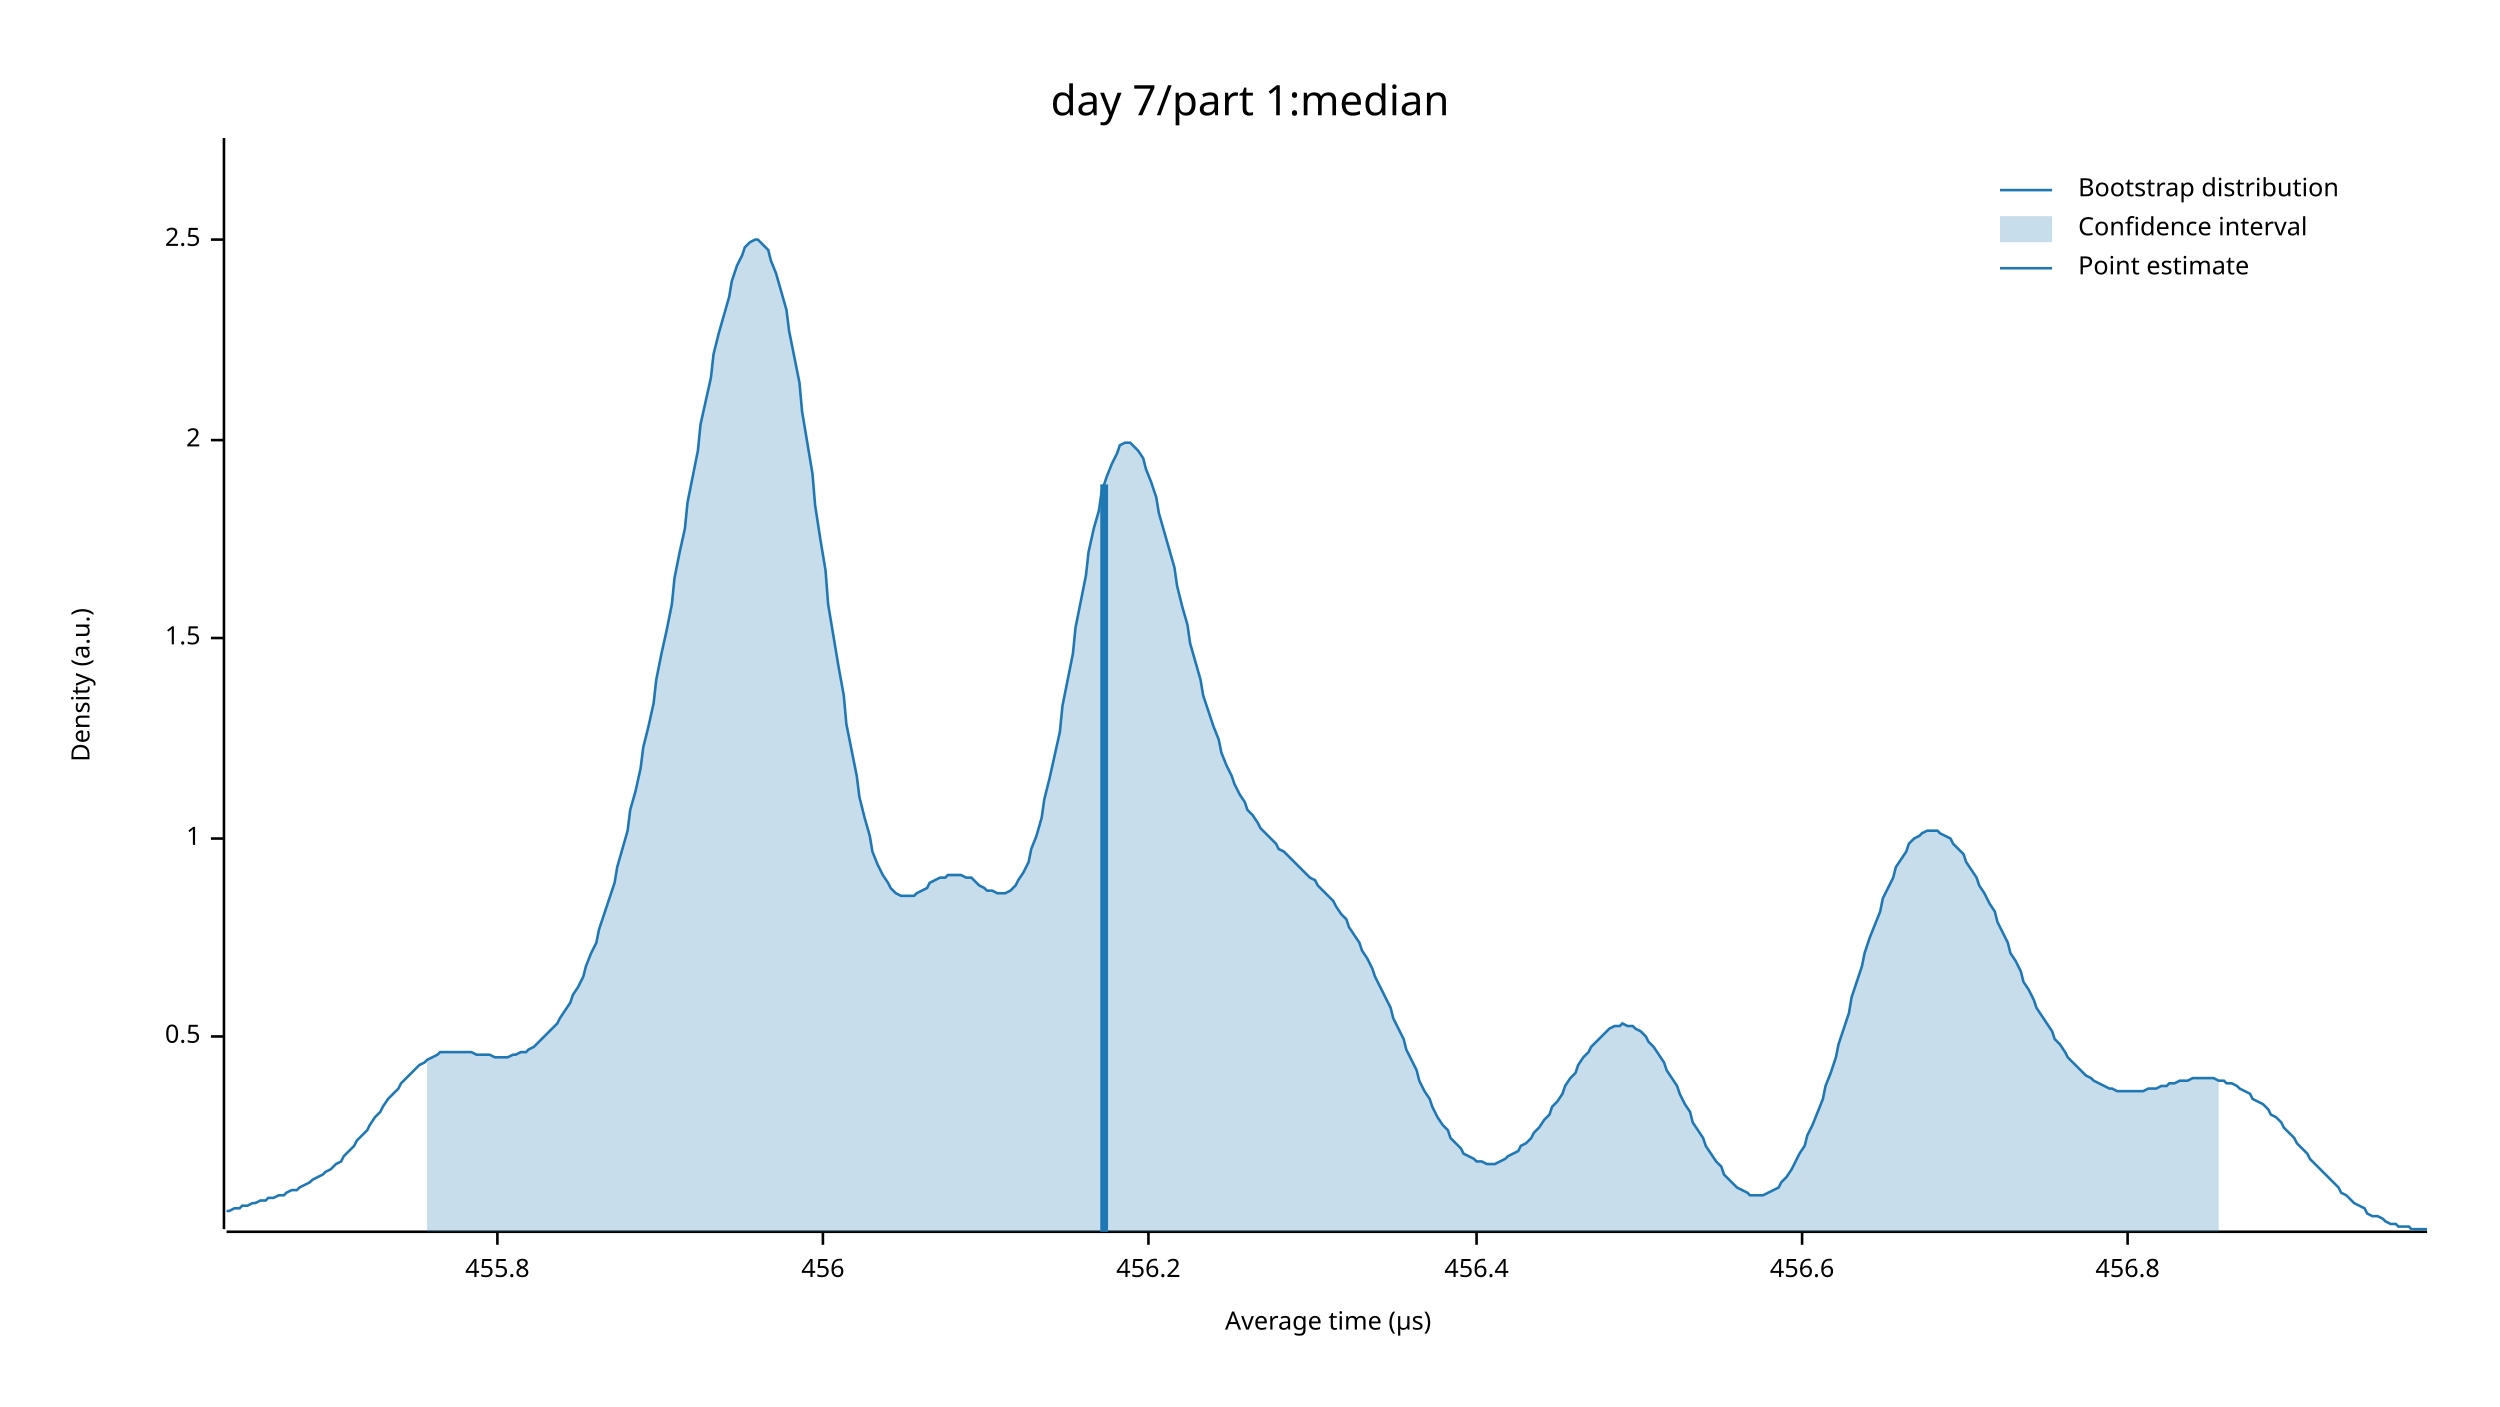
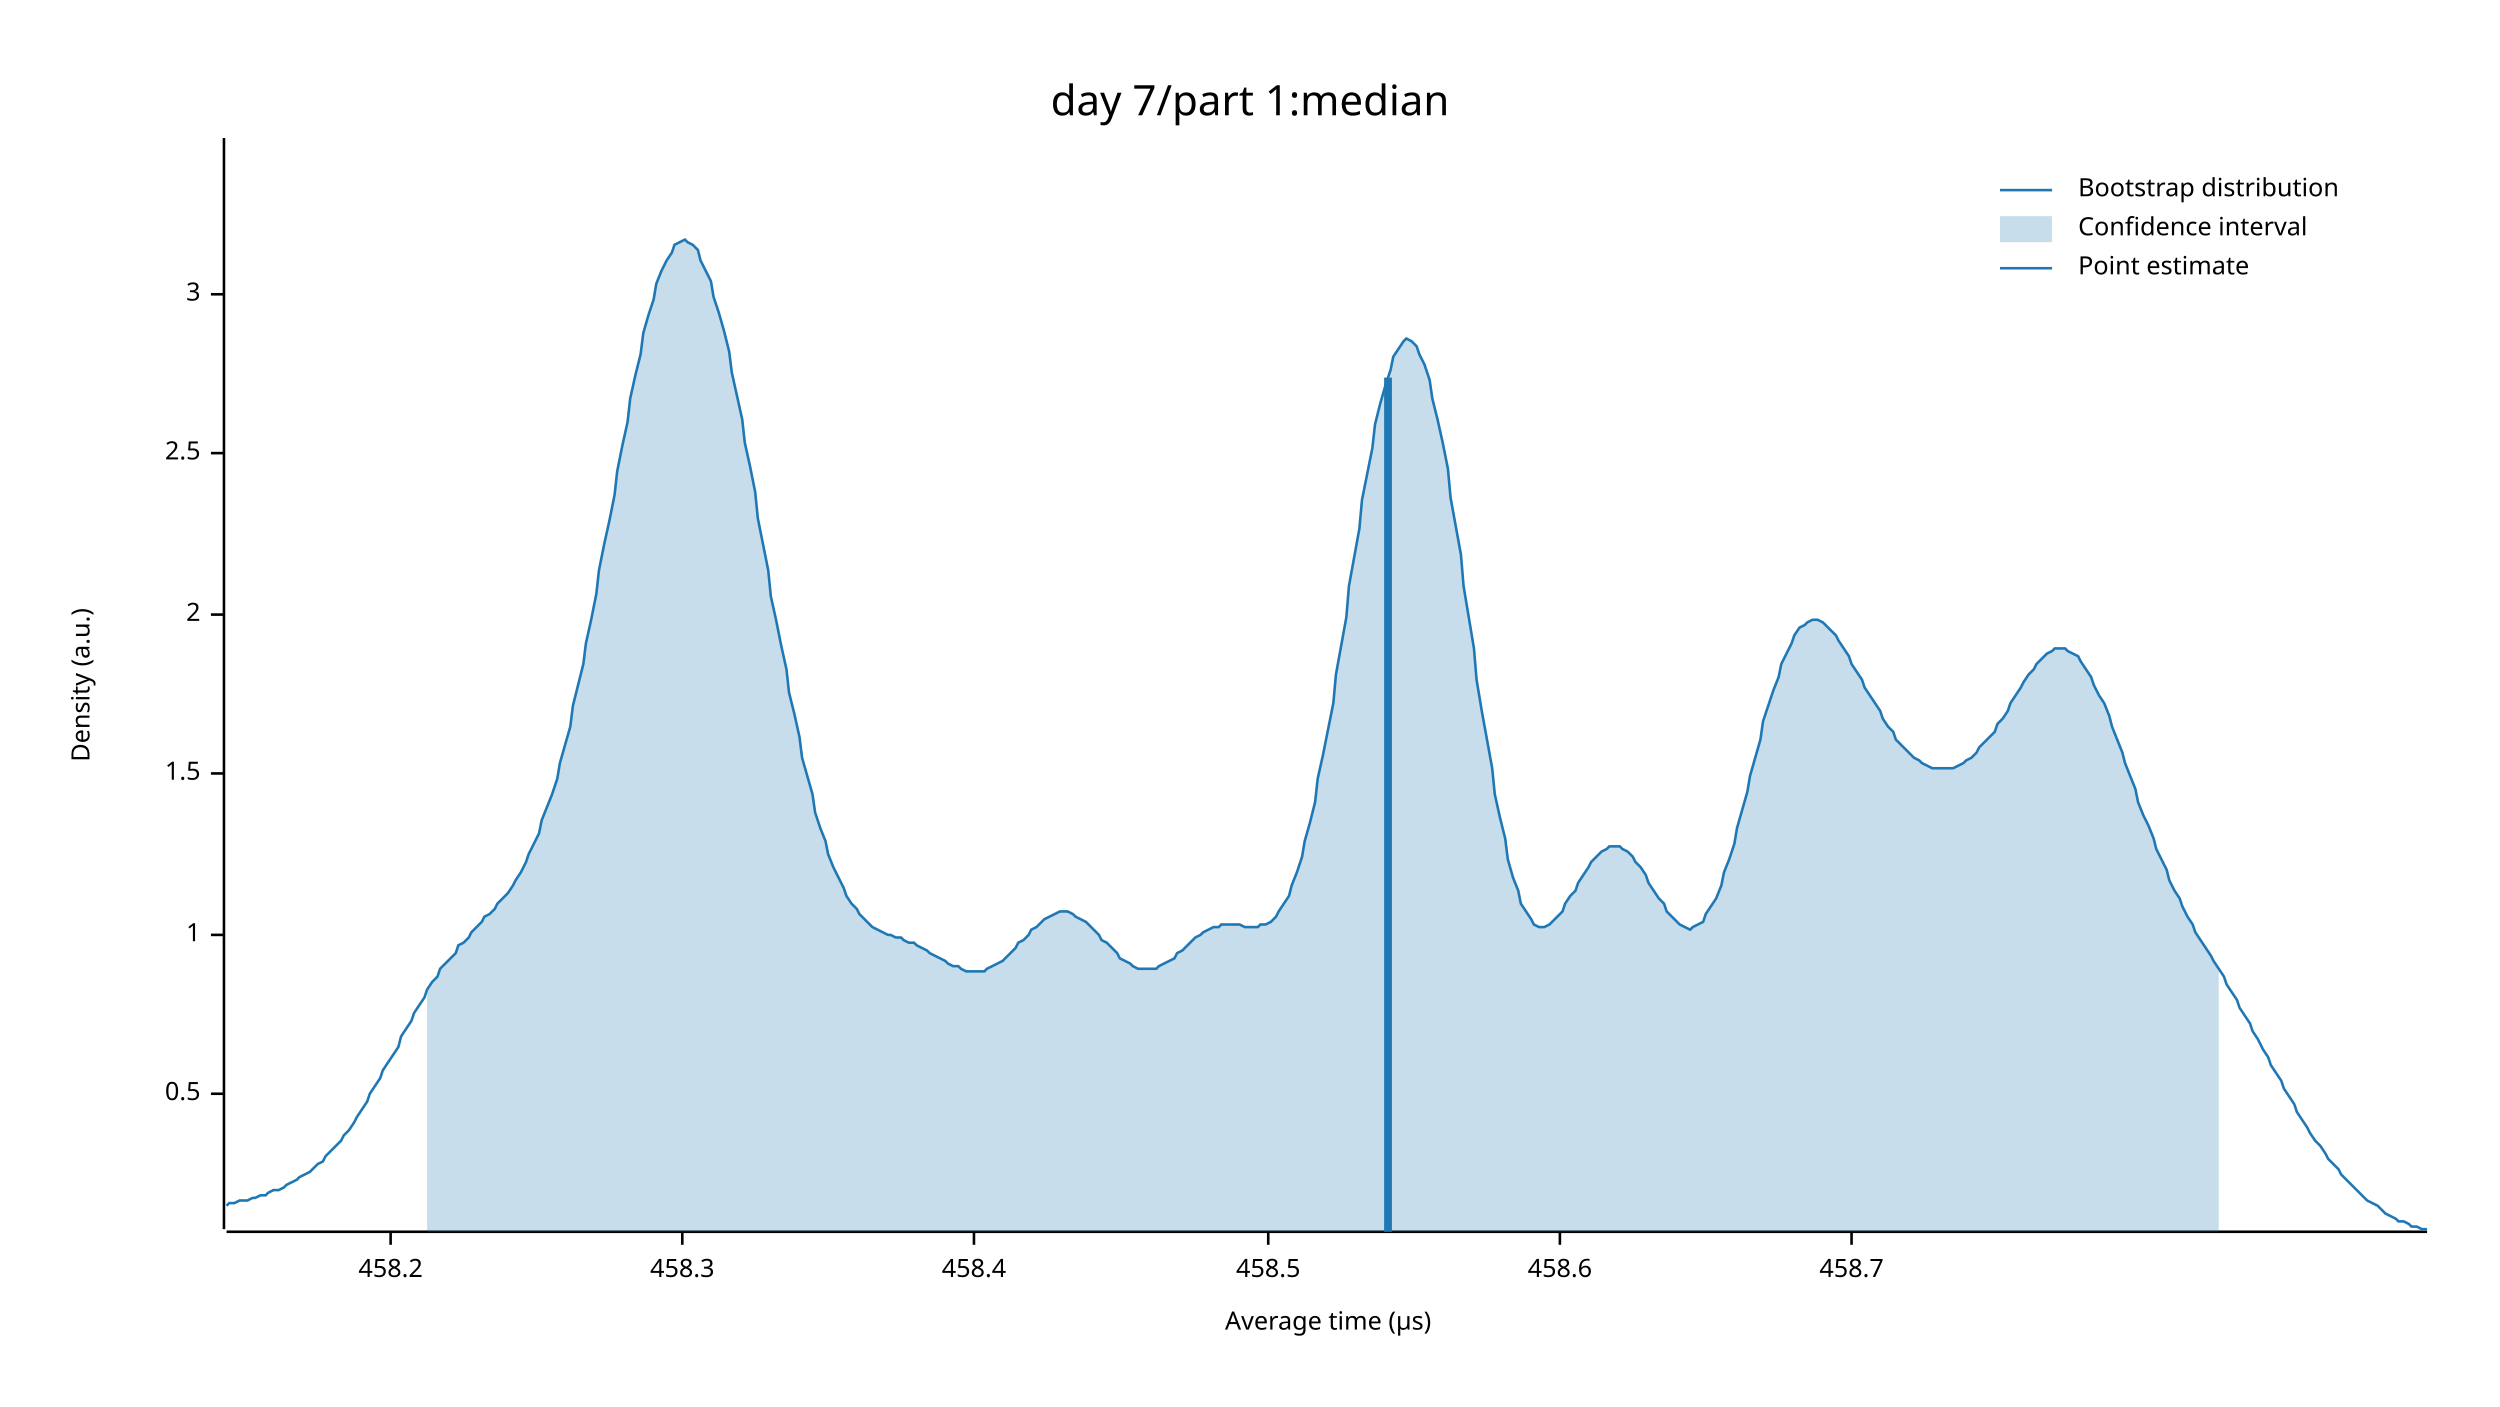
<svg xmlns="http://www.w3.org/2000/svg" width="960" height="540" viewBox="0 0 960 540">
  <text x="480" y="32" dy="0.76em" text-anchor="middle" font-family="sans-serif" font-size="16.129" opacity="1" fill="#000000">
day 7/part 1:median
</text>
  <text x="27" y="263" dy="0.76em" text-anchor="middle" font-family="sans-serif" font-size="9.677" opacity="1" fill="#000000" transform="rotate(270, 27, 263)">
Density (a.u.)
</text>
  <text x="510" y="513" dy="-0.5ex" text-anchor="middle" font-family="sans-serif" font-size="9.677" opacity="1" fill="#000000">
Average time (µs)
</text>
  <polyline fill="none" opacity="1" stroke="#000000" stroke-width="1" points="86,53 86,472 " />
-   <text x="77" y="398" dy="0.5ex" text-anchor="end" font-family="sans-serif" font-size="9.677" opacity="1" fill="#000000">
+   <text x="77" y="420" dy="0.5ex" text-anchor="end" font-family="sans-serif" font-size="9.677" opacity="1" fill="#000000">
0.5
</text>
-   <polyline fill="none" opacity="1" stroke="#000000" stroke-width="1" points="81,398 86,398 " />
-   <text x="77" y="322" dy="0.5ex" text-anchor="end" font-family="sans-serif" font-size="9.677" opacity="1" fill="#000000">
+   <polyline fill="none" opacity="1" stroke="#000000" stroke-width="1" points="81,420 86,420 " />
+   <text x="77" y="359" dy="0.5ex" text-anchor="end" font-family="sans-serif" font-size="9.677" opacity="1" fill="#000000">
1
</text>
-   <polyline fill="none" opacity="1" stroke="#000000" stroke-width="1" points="81,322 86,322 " />
-   <text x="77" y="245" dy="0.5ex" text-anchor="end" font-family="sans-serif" font-size="9.677" opacity="1" fill="#000000">
+   <polyline fill="none" opacity="1" stroke="#000000" stroke-width="1" points="81,359 86,359 " />
+   <text x="77" y="297" dy="0.5ex" text-anchor="end" font-family="sans-serif" font-size="9.677" opacity="1" fill="#000000">
1.5
</text>
-   <polyline fill="none" opacity="1" stroke="#000000" stroke-width="1" points="81,245 86,245 " />
-   <text x="77" y="169" dy="0.5ex" text-anchor="end" font-family="sans-serif" font-size="9.677" opacity="1" fill="#000000">
+   <polyline fill="none" opacity="1" stroke="#000000" stroke-width="1" points="81,297 86,297 " />
+   <text x="77" y="236" dy="0.5ex" text-anchor="end" font-family="sans-serif" font-size="9.677" opacity="1" fill="#000000">
2
</text>
-   <polyline fill="none" opacity="1" stroke="#000000" stroke-width="1" points="81,169 86,169 " />
-   <text x="77" y="92" dy="0.5ex" text-anchor="end" font-family="sans-serif" font-size="9.677" opacity="1" fill="#000000">
+   <polyline fill="none" opacity="1" stroke="#000000" stroke-width="1" points="81,236 86,236 " />
+   <text x="77" y="174" dy="0.5ex" text-anchor="end" font-family="sans-serif" font-size="9.677" opacity="1" fill="#000000">
2.5
</text>
-   <polyline fill="none" opacity="1" stroke="#000000" stroke-width="1" points="81,92 86,92 " />
+   <polyline fill="none" opacity="1" stroke="#000000" stroke-width="1" points="81,174 86,174 " />
+   <text x="77" y="113" dy="0.5ex" text-anchor="end" font-family="sans-serif" font-size="9.677" opacity="1" fill="#000000">
+ 3
+ </text>
+   <polyline fill="none" opacity="1" stroke="#000000" stroke-width="1" points="81,113 86,113 " />
  <polyline fill="none" opacity="1" stroke="#000000" stroke-width="1" points="87,473 932,473 " />
-   <text x="191" y="483" dy="0.76em" text-anchor="middle" font-family="sans-serif" font-size="9.677" opacity="1" fill="#000000">
- 455.8
+   <text x="150" y="483" dy="0.76em" text-anchor="middle" font-family="sans-serif" font-size="9.677" opacity="1" fill="#000000">
+ 458.2
</text>
-   <polyline fill="none" opacity="1" stroke="#000000" stroke-width="1" points="191,473 191,478 " />
-   <text x="316" y="483" dy="0.76em" text-anchor="middle" font-family="sans-serif" font-size="9.677" opacity="1" fill="#000000">
- 456
+   <polyline fill="none" opacity="1" stroke="#000000" stroke-width="1" points="150,473 150,478 " />
+   <text x="262" y="483" dy="0.76em" text-anchor="middle" font-family="sans-serif" font-size="9.677" opacity="1" fill="#000000">
+ 458.3
</text>
-   <polyline fill="none" opacity="1" stroke="#000000" stroke-width="1" points="316,473 316,478 " />
-   <text x="441" y="483" dy="0.76em" text-anchor="middle" font-family="sans-serif" font-size="9.677" opacity="1" fill="#000000">
- 456.2
+   <polyline fill="none" opacity="1" stroke="#000000" stroke-width="1" points="262,473 262,478 " />
+   <text x="374" y="483" dy="0.76em" text-anchor="middle" font-family="sans-serif" font-size="9.677" opacity="1" fill="#000000">
+ 458.4
</text>
-   <polyline fill="none" opacity="1" stroke="#000000" stroke-width="1" points="441,473 441,478 " />
-   <text x="567" y="483" dy="0.76em" text-anchor="middle" font-family="sans-serif" font-size="9.677" opacity="1" fill="#000000">
- 456.4
+   <polyline fill="none" opacity="1" stroke="#000000" stroke-width="1" points="374,473 374,478 " />
+   <text x="487" y="483" dy="0.76em" text-anchor="middle" font-family="sans-serif" font-size="9.677" opacity="1" fill="#000000">
+ 458.5
</text>
-   <polyline fill="none" opacity="1" stroke="#000000" stroke-width="1" points="567,473 567,478 " />
-   <text x="692" y="483" dy="0.76em" text-anchor="middle" font-family="sans-serif" font-size="9.677" opacity="1" fill="#000000">
- 456.6
+   <polyline fill="none" opacity="1" stroke="#000000" stroke-width="1" points="487,473 487,478 " />
+   <text x="599" y="483" dy="0.76em" text-anchor="middle" font-family="sans-serif" font-size="9.677" opacity="1" fill="#000000">
+ 458.6
</text>
-   <polyline fill="none" opacity="1" stroke="#000000" stroke-width="1" points="692,473 692,478 " />
-   <text x="817" y="483" dy="0.76em" text-anchor="middle" font-family="sans-serif" font-size="9.677" opacity="1" fill="#000000">
- 456.8
+   <polyline fill="none" opacity="1" stroke="#000000" stroke-width="1" points="599,473 599,478 " />
+   <text x="711" y="483" dy="0.76em" text-anchor="middle" font-family="sans-serif" font-size="9.677" opacity="1" fill="#000000">
+ 458.7
</text>
-   <polyline fill="none" opacity="1" stroke="#000000" stroke-width="1" points="817,473 817,478 " />
-   <polyline fill="none" opacity="1" stroke="#1F78B4" stroke-width="1" points="87,465 88,465 90,464 92,464 93,463 95,463 97,462 98,462 100,461 102,461 103,460 105,460 107,459 109,459 110,458 112,457 114,457 115,456 117,455 119,454 120,453 122,452 124,451 125,450 127,449 129,447 131,446 132,444 134,442 136,440 137,438 139,436 141,434 142,432 144,429 146,427 147,425 149,422 151,420 153,418 154,416 156,414 158,412 159,411 161,409 163,408 164,407 166,406 168,405 169,404 171,404 173,404 175,404 176,404 178,404 180,404 181,404 183,405 185,405 186,405 188,405 190,406 191,406 193,406 195,406 197,405 198,405 200,404 202,404 203,403 205,402 207,400 208,399 210,397 212,395 214,393 215,391 217,388 219,385 220,382 222,379 224,375 225,371 227,366 229,362 230,357 232,351 234,345 236,339 237,333 239,326 241,319 242,311 244,304 246,295 247,287 249,279 251,270 252,261 254,251 256,242 258,232 259,222 261,212 263,203 264,193 266,183 268,173 269,163 271,154 273,145 274,136 276,128 278,121 280,114 281,108 283,102 285,98 286,95 288,93 290,92 291,92 293,94 295,96 296,100 298,105 300,112 302,119 303,127 305,137 307,147 308,158 310,170 312,182 313,194 315,207 317,219 318,232 320,244 322,256 324,267 325,278 327,288 329,298 330,306 332,314 334,321 335,327 337,332 339,336 341,339 342,341 344,343 346,344 347,344 349,344 351,344 352,343 354,342 356,341 357,339 359,338 361,337 363,337 364,336 366,336 368,336 369,336 371,337 373,337 374,338 376,340 378,341 379,342 381,342 383,343 385,343 386,343 388,342 390,340 391,338 393,335 395,331 396,326 398,321 400,314 401,307 403,299 405,290 407,281 408,271 410,261 412,251 413,241 415,231 417,221 418,212 420,203 422,196 423,189 425,183 427,178 429,174 430,171 432,170 434,170 435,171 437,173 439,176 440,180 442,185 444,191 445,197 447,204 449,211 451,218 452,225 454,233 456,240 457,247 459,254 461,261 462,267 464,273 466,279 468,284 469,289 471,294 473,298 474,301 476,305 478,308 479,311 481,313 483,316 484,318 486,320 488,322 490,324 491,326 493,327 495,329 496,330 498,332 500,334 501,335 503,337 505,338 506,340 508,342 510,344 512,346 513,348 515,351 517,353 518,356 520,359 522,362 523,365 525,368 527,372 528,375 530,379 532,383 534,387 535,391 537,395 539,399 540,403 542,407 544,411 545,415 547,419 549,422 550,425 552,429 554,432 556,434 557,437 559,439 561,441 562,443 564,444 566,445 567,446 569,446 571,447 573,447 574,447 576,446 578,445 579,444 581,443 583,442 584,440 586,439 588,437 589,435 591,433 593,430 595,428 596,425 598,423 600,420 601,417 603,414 605,412 606,409 608,406 610,404 611,402 613,400 615,398 617,396 618,395 620,394 622,394 623,393 625,394 627,394 628,395 630,396 632,398 633,400 635,402 637,405 639,408 640,411 642,414 644,417 645,420 647,424 649,427 650,431 652,434 654,437 655,440 657,443 659,446 661,448 662,451 664,453 666,455 667,456 669,457 671,458 672,459 674,459 676,459 677,459 679,458 681,457 683,456 684,454 686,452 688,449 689,447 691,443 693,440 694,436 696,432 698,427 700,422 701,417 703,412 705,406 706,401 708,395 710,389 711,383 713,377 715,371 716,366 718,360 720,355 722,350 723,345 725,341 727,337 728,333 730,330 732,327 733,324 735,322 737,321 738,320 740,319 742,319 744,319 745,320 747,321 749,322 750,324 752,326 754,328 755,331 757,334 759,337 760,340 762,343 764,347 766,350 767,354 769,358 771,362 772,366 774,369 776,373 777,377 779,380 781,384 782,387 784,390 786,393 788,396 789,399 791,401 793,404 794,406 796,408 798,410 799,411 801,413 803,414 804,415 806,416 808,417 810,418 811,418 813,419 815,419 816,419 818,419 820,419 821,419 823,419 825,418 827,418 828,418 830,417 832,417 833,416 835,416 837,415 838,415 840,415 842,414 843,414 845,414 847,414 849,414 850,414 852,415 854,415 855,416 857,416 859,417 860,418 862,419 864,420 865,422 867,423 869,424 871,426 872,428 874,429 876,431 877,433 879,435 881,437 882,439 884,441 886,443 887,445 889,447 891,449 893,451 894,452 896,454 898,456 899,458 901,459 903,461 904,462 906,463 908,464 909,466 911,467 913,467 915,468 916,469 918,470 920,470 921,471 923,471 925,471 926,472 928,472 930,472 932,472 " />
-   <polygon opacity="0.25" fill="#1F78B4" points="164,407 166,406 168,405 169,404 171,404 173,404 175,404 176,404 178,404 180,404 181,404 183,405 185,405 186,405 188,405 190,406 191,406 193,406 195,406 197,405 198,405 200,404 202,404 203,403 205,402 207,400 208,399 210,397 212,395 214,393 215,391 217,388 219,385 220,382 222,379 224,375 225,371 227,366 229,362 230,357 232,351 234,345 236,339 237,333 239,326 241,319 242,311 244,304 246,295 247,287 249,279 251,270 252,261 254,251 256,242 258,232 259,222 261,212 263,203 264,193 266,183 268,173 269,163 271,154 273,145 274,136 276,128 278,121 280,114 281,108 283,102 285,98 286,95 288,93 290,92 291,92 293,94 295,96 296,100 298,105 300,112 302,119 303,127 305,137 307,147 308,158 310,170 312,182 313,194 315,207 317,219 318,232 320,244 322,256 324,267 325,278 327,288 329,298 330,306 332,314 334,321 335,327 337,332 339,336 341,339 342,341 344,343 346,344 347,344 349,344 351,344 352,343 354,342 356,341 357,339 359,338 361,337 363,337 364,336 366,336 368,336 369,336 371,337 373,337 374,338 376,340 378,341 379,342 381,342 383,343 385,343 386,343 388,342 390,340 391,338 393,335 395,331 396,326 398,321 400,314 401,307 403,299 405,290 407,281 408,271 410,261 412,251 413,241 415,231 417,221 418,212 420,203 422,196 423,189 425,183 427,178 429,174 430,171 432,170 434,170 435,171 437,173 439,176 440,180 442,185 444,191 445,197 447,204 449,211 451,218 452,225 454,233 456,240 457,247 459,254 461,261 462,267 464,273 466,279 468,284 469,289 471,294 473,298 474,301 476,305 478,308 479,311 481,313 483,316 484,318 486,320 488,322 490,324 491,326 493,327 495,329 496,330 498,332 500,334 501,335 503,337 505,338 506,340 508,342 510,344 512,346 513,348 515,351 517,353 518,356 520,359 522,362 523,365 525,368 527,372 528,375 530,379 532,383 534,387 535,391 537,395 539,399 540,403 542,407 544,411 545,415 547,419 549,422 550,425 552,429 554,432 556,434 557,437 559,439 561,441 562,443 564,444 566,445 567,446 569,446 571,447 573,447 574,447 576,446 578,445 579,444 581,443 583,442 584,440 586,439 588,437 589,435 591,433 593,430 595,428 596,425 598,423 600,420 601,417 603,414 605,412 606,409 608,406 610,404 611,402 613,400 615,398 617,396 618,395 620,394 622,394 623,393 625,394 627,394 628,395 630,396 632,398 633,400 635,402 637,405 639,408 640,411 642,414 644,417 645,420 647,424 649,427 650,431 652,434 654,437 655,440 657,443 659,446 661,448 662,451 664,453 666,455 667,456 669,457 671,458 672,459 674,459 676,459 677,459 679,458 681,457 683,456 684,454 686,452 688,449 689,447 691,443 693,440 694,436 696,432 698,427 700,422 701,417 703,412 705,406 706,401 708,395 710,389 711,383 713,377 715,371 716,366 718,360 720,355 722,350 723,345 725,341 727,337 728,333 730,330 732,327 733,324 735,322 737,321 738,320 740,319 742,319 744,319 745,320 747,321 749,322 750,324 752,326 754,328 755,331 757,334 759,337 760,340 762,343 764,347 766,350 767,354 769,358 771,362 772,366 774,369 776,373 777,377 779,380 781,384 782,387 784,390 786,393 788,396 789,399 791,401 793,404 794,406 796,408 798,410 799,411 801,413 803,414 804,415 806,416 808,417 810,418 811,418 813,419 815,419 816,419 818,419 820,419 821,419 823,419 825,418 827,418 828,418 830,417 832,417 833,416 835,416 837,415 838,415 840,415 842,414 843,414 845,414 847,414 849,414 850,414 852,415 852,473 164,473 " />
-   <polyline fill="none" opacity="1" stroke="#1F78B4" stroke-width="3" points="424,473 424,186 " />
+   <polyline fill="none" opacity="1" stroke="#000000" stroke-width="1" points="711,473 711,478 " />
+   <polyline fill="none" opacity="1" stroke="#1F78B4" stroke-width="1" points="87,463 88,462 90,462 92,461 93,461 95,461 97,460 98,460 100,459 102,459 103,458 105,457 107,457 109,456 110,455 112,454 114,453 115,452 117,451 119,450 120,449 122,447 124,446 125,444 127,442 129,440 131,438 132,436 134,434 136,431 137,429 139,426 141,423 142,420 144,417 146,414 147,411 149,408 151,405 153,402 154,398 156,395 158,392 159,389 161,386 163,383 164,380 166,377 168,375 169,372 171,370 173,368 175,366 176,363 178,362 180,360 181,358 183,356 185,354 186,352 188,351 190,349 191,347 193,345 195,343 197,340 198,338 200,335 202,331 203,328 205,324 207,320 208,315 210,310 212,305 214,299 215,293 217,286 219,279 220,271 222,263 224,255 225,247 227,238 229,228 230,219 232,209 234,200 236,190 237,181 239,171 241,162 242,153 244,144 246,136 247,128 249,121 251,115 252,109 254,104 256,100 258,97 259,94 261,93 263,92 264,93 266,94 268,96 269,100 271,104 273,108 274,114 276,120 278,127 280,135 281,143 283,152 285,161 286,170 288,179 290,189 291,199 293,209 295,219 296,229 298,238 300,248 302,257 303,266 305,274 307,283 308,291 310,298 312,305 313,312 315,318 317,323 318,328 320,333 322,337 324,341 325,344 327,347 329,349 330,351 332,353 334,355 335,356 337,357 339,358 341,359 342,359 344,360 346,360 347,361 349,362 351,362 352,363 354,364 356,365 357,366 359,367 361,368 363,369 364,370 366,371 368,371 369,372 371,373 373,373 374,373 376,373 378,373 379,372 381,371 383,370 385,369 386,368 388,366 390,364 391,362 393,361 395,359 396,357 398,356 400,354 401,353 403,352 405,351 407,350 408,350 410,350 412,351 413,352 415,353 417,354 418,355 420,357 422,359 423,361 425,362 427,364 429,366 430,368 432,369 434,370 435,371 437,372 439,372 440,372 442,372 444,372 445,371 447,370 449,369 451,368 452,366 454,365 456,363 457,362 459,360 461,359 462,358 464,357 466,356 468,356 469,355 471,355 473,355 474,355 476,355 478,356 479,356 481,356 483,356 484,355 486,355 488,354 490,352 491,350 493,347 495,344 496,340 498,335 500,329 501,323 503,316 505,308 506,299 508,290 510,280 512,270 513,259 515,248 517,237 518,225 520,214 522,203 523,192 525,182 527,172 528,163 530,155 532,148 534,142 535,137 537,134 539,131 540,130 542,131 544,133 545,136 547,140 549,146 550,153 552,161 554,170 556,180 557,191 559,202 561,213 562,225 564,237 566,249 567,261 569,273 571,284 573,295 574,305 576,314 578,322 579,330 581,337 583,342 584,347 586,350 588,353 589,355 591,356 593,356 595,355 596,354 598,352 600,350 601,347 603,344 605,342 606,339 608,336 610,333 611,331 613,329 615,327 617,326 618,325 620,325 622,325 623,326 625,327 627,329 628,331 630,333 632,336 633,339 635,342 637,345 639,347 640,350 642,352 644,354 645,355 647,356 649,357 650,356 652,355 654,354 655,351 657,348 659,345 661,340 662,335 664,330 666,324 667,318 669,311 671,304 672,298 674,291 676,284 677,277 679,271 681,265 683,260 684,255 686,251 688,247 689,244 691,241 693,240 694,239 696,238 698,238 700,239 701,240 703,242 705,244 706,246 708,249 710,252 711,255 713,258 715,261 716,264 718,267 720,270 722,273 723,276 725,279 727,281 728,284 730,286 732,288 733,289 735,291 737,292 738,293 740,294 742,295 744,295 745,295 747,295 749,295 750,295 752,294 754,293 755,292 757,291 759,289 760,287 762,285 764,283 766,281 767,278 769,276 771,273 772,270 774,267 776,264 777,262 779,259 781,257 782,255 784,253 786,251 788,250 789,249 791,249 793,249 794,250 796,251 798,252 799,254 801,257 803,260 804,263 806,267 808,270 810,275 811,279 813,284 815,289 816,293 818,298 820,303 821,308 823,313 825,317 827,322 828,326 830,330 832,334 833,338 835,342 837,345 838,348 840,352 842,355 843,358 845,361 847,364 849,367 850,369 852,372 854,375 855,378 857,381 859,384 860,387 862,390 864,393 865,396 867,399 869,403 871,406 872,409 874,412 876,415 877,418 879,421 881,424 882,427 884,430 886,433 887,435 889,438 891,440 893,443 894,445 896,447 898,449 899,451 901,453 903,455 904,456 906,458 908,460 909,461 911,462 913,463 915,465 916,466 918,467 920,468 921,469 923,469 925,470 926,471 928,471 930,472 932,472 " />
+   <polygon opacity="0.25" fill="#1F78B4" points="164,380 166,377 168,375 169,372 171,370 173,368 175,366 176,363 178,362 180,360 181,358 183,356 185,354 186,352 188,351 190,349 191,347 193,345 195,343 197,340 198,338 200,335 202,331 203,328 205,324 207,320 208,315 210,310 212,305 214,299 215,293 217,286 219,279 220,271 222,263 224,255 225,247 227,238 229,228 230,219 232,209 234,200 236,190 237,181 239,171 241,162 242,153 244,144 246,136 247,128 249,121 251,115 252,109 254,104 256,100 258,97 259,94 261,93 263,92 264,93 266,94 268,96 269,100 271,104 273,108 274,114 276,120 278,127 280,135 281,143 283,152 285,161 286,170 288,179 290,189 291,199 293,209 295,219 296,229 298,238 300,248 302,257 303,266 305,274 307,283 308,291 310,298 312,305 313,312 315,318 317,323 318,328 320,333 322,337 324,341 325,344 327,347 329,349 330,351 332,353 334,355 335,356 337,357 339,358 341,359 342,359 344,360 346,360 347,361 349,362 351,362 352,363 354,364 356,365 357,366 359,367 361,368 363,369 364,370 366,371 368,371 369,372 371,373 373,373 374,373 376,373 378,373 379,372 381,371 383,370 385,369 386,368 388,366 390,364 391,362 393,361 395,359 396,357 398,356 400,354 401,353 403,352 405,351 407,350 408,350 410,350 412,351 413,352 415,353 417,354 418,355 420,357 422,359 423,361 425,362 427,364 429,366 430,368 432,369 434,370 435,371 437,372 439,372 440,372 442,372 444,372 445,371 447,370 449,369 451,368 452,366 454,365 456,363 457,362 459,360 461,359 462,358 464,357 466,356 468,356 469,355 471,355 473,355 474,355 476,355 478,356 479,356 481,356 483,356 484,355 486,355 488,354 490,352 491,350 493,347 495,344 496,340 498,335 500,329 501,323 503,316 505,308 506,299 508,290 510,280 512,270 513,259 515,248 517,237 518,225 520,214 522,203 523,192 525,182 527,172 528,163 530,155 532,148 534,142 535,137 537,134 539,131 540,130 542,131 544,133 545,136 547,140 549,146 550,153 552,161 554,170 556,180 557,191 559,202 561,213 562,225 564,237 566,249 567,261 569,273 571,284 573,295 574,305 576,314 578,322 579,330 581,337 583,342 584,347 586,350 588,353 589,355 591,356 593,356 595,355 596,354 598,352 600,350 601,347 603,344 605,342 606,339 608,336 610,333 611,331 613,329 615,327 617,326 618,325 620,325 622,325 623,326 625,327 627,329 628,331 630,333 632,336 633,339 635,342 637,345 639,347 640,350 642,352 644,354 645,355 647,356 649,357 650,356 652,355 654,354 655,351 657,348 659,345 661,340 662,335 664,330 666,324 667,318 669,311 671,304 672,298 674,291 676,284 677,277 679,271 681,265 683,260 684,255 686,251 688,247 689,244 691,241 693,240 694,239 696,238 698,238 700,239 701,240 703,242 705,244 706,246 708,249 710,252 711,255 713,258 715,261 716,264 718,267 720,270 722,273 723,276 725,279 727,281 728,284 730,286 732,288 733,289 735,291 737,292 738,293 740,294 742,295 744,295 745,295 747,295 749,295 750,295 752,294 754,293 755,292 757,291 759,289 760,287 762,285 764,283 766,281 767,278 769,276 771,273 772,270 774,267 776,264 777,262 779,259 781,257 782,255 784,253 786,251 788,250 789,249 791,249 793,249 794,250 796,251 798,252 799,254 801,257 803,260 804,263 806,267 808,270 810,275 811,279 813,284 815,289 816,293 818,298 820,303 821,308 823,313 825,317 827,322 828,326 830,330 832,334 833,338 835,342 837,345 838,348 840,352 842,355 843,358 845,361 847,364 849,367 850,369 852,372 852,473 164,473 " />
+   <polyline fill="none" opacity="1" stroke="#1F78B4" stroke-width="3" points="533,473 533,145 " />
  <text x="798" y="68" dy="0.76em" text-anchor="start" font-family="sans-serif" font-size="9.677" opacity="1" fill="#000000">
Bootstrap distribution
</text>
  <text x="798" y="83" dy="0.76em" text-anchor="start" font-family="sans-serif" font-size="9.677" opacity="1" fill="#000000">
Confidence interval
</text>
  <text x="798" y="98" dy="0.76em" text-anchor="start" font-family="sans-serif" font-size="9.677" opacity="1" fill="#000000">
Point estimate
</text>
  <polyline fill="none" opacity="1" stroke="#1F78B4" stroke-width="1" points="768,73 788,73 " />
  <rect x="768" y="83" width="20" height="10" opacity="0.25" fill="#1F78B4" stroke="none" />
  <polyline fill="none" opacity="1" stroke="#1F78B4" stroke-width="1" points="768,103 788,103 " />
</svg>
